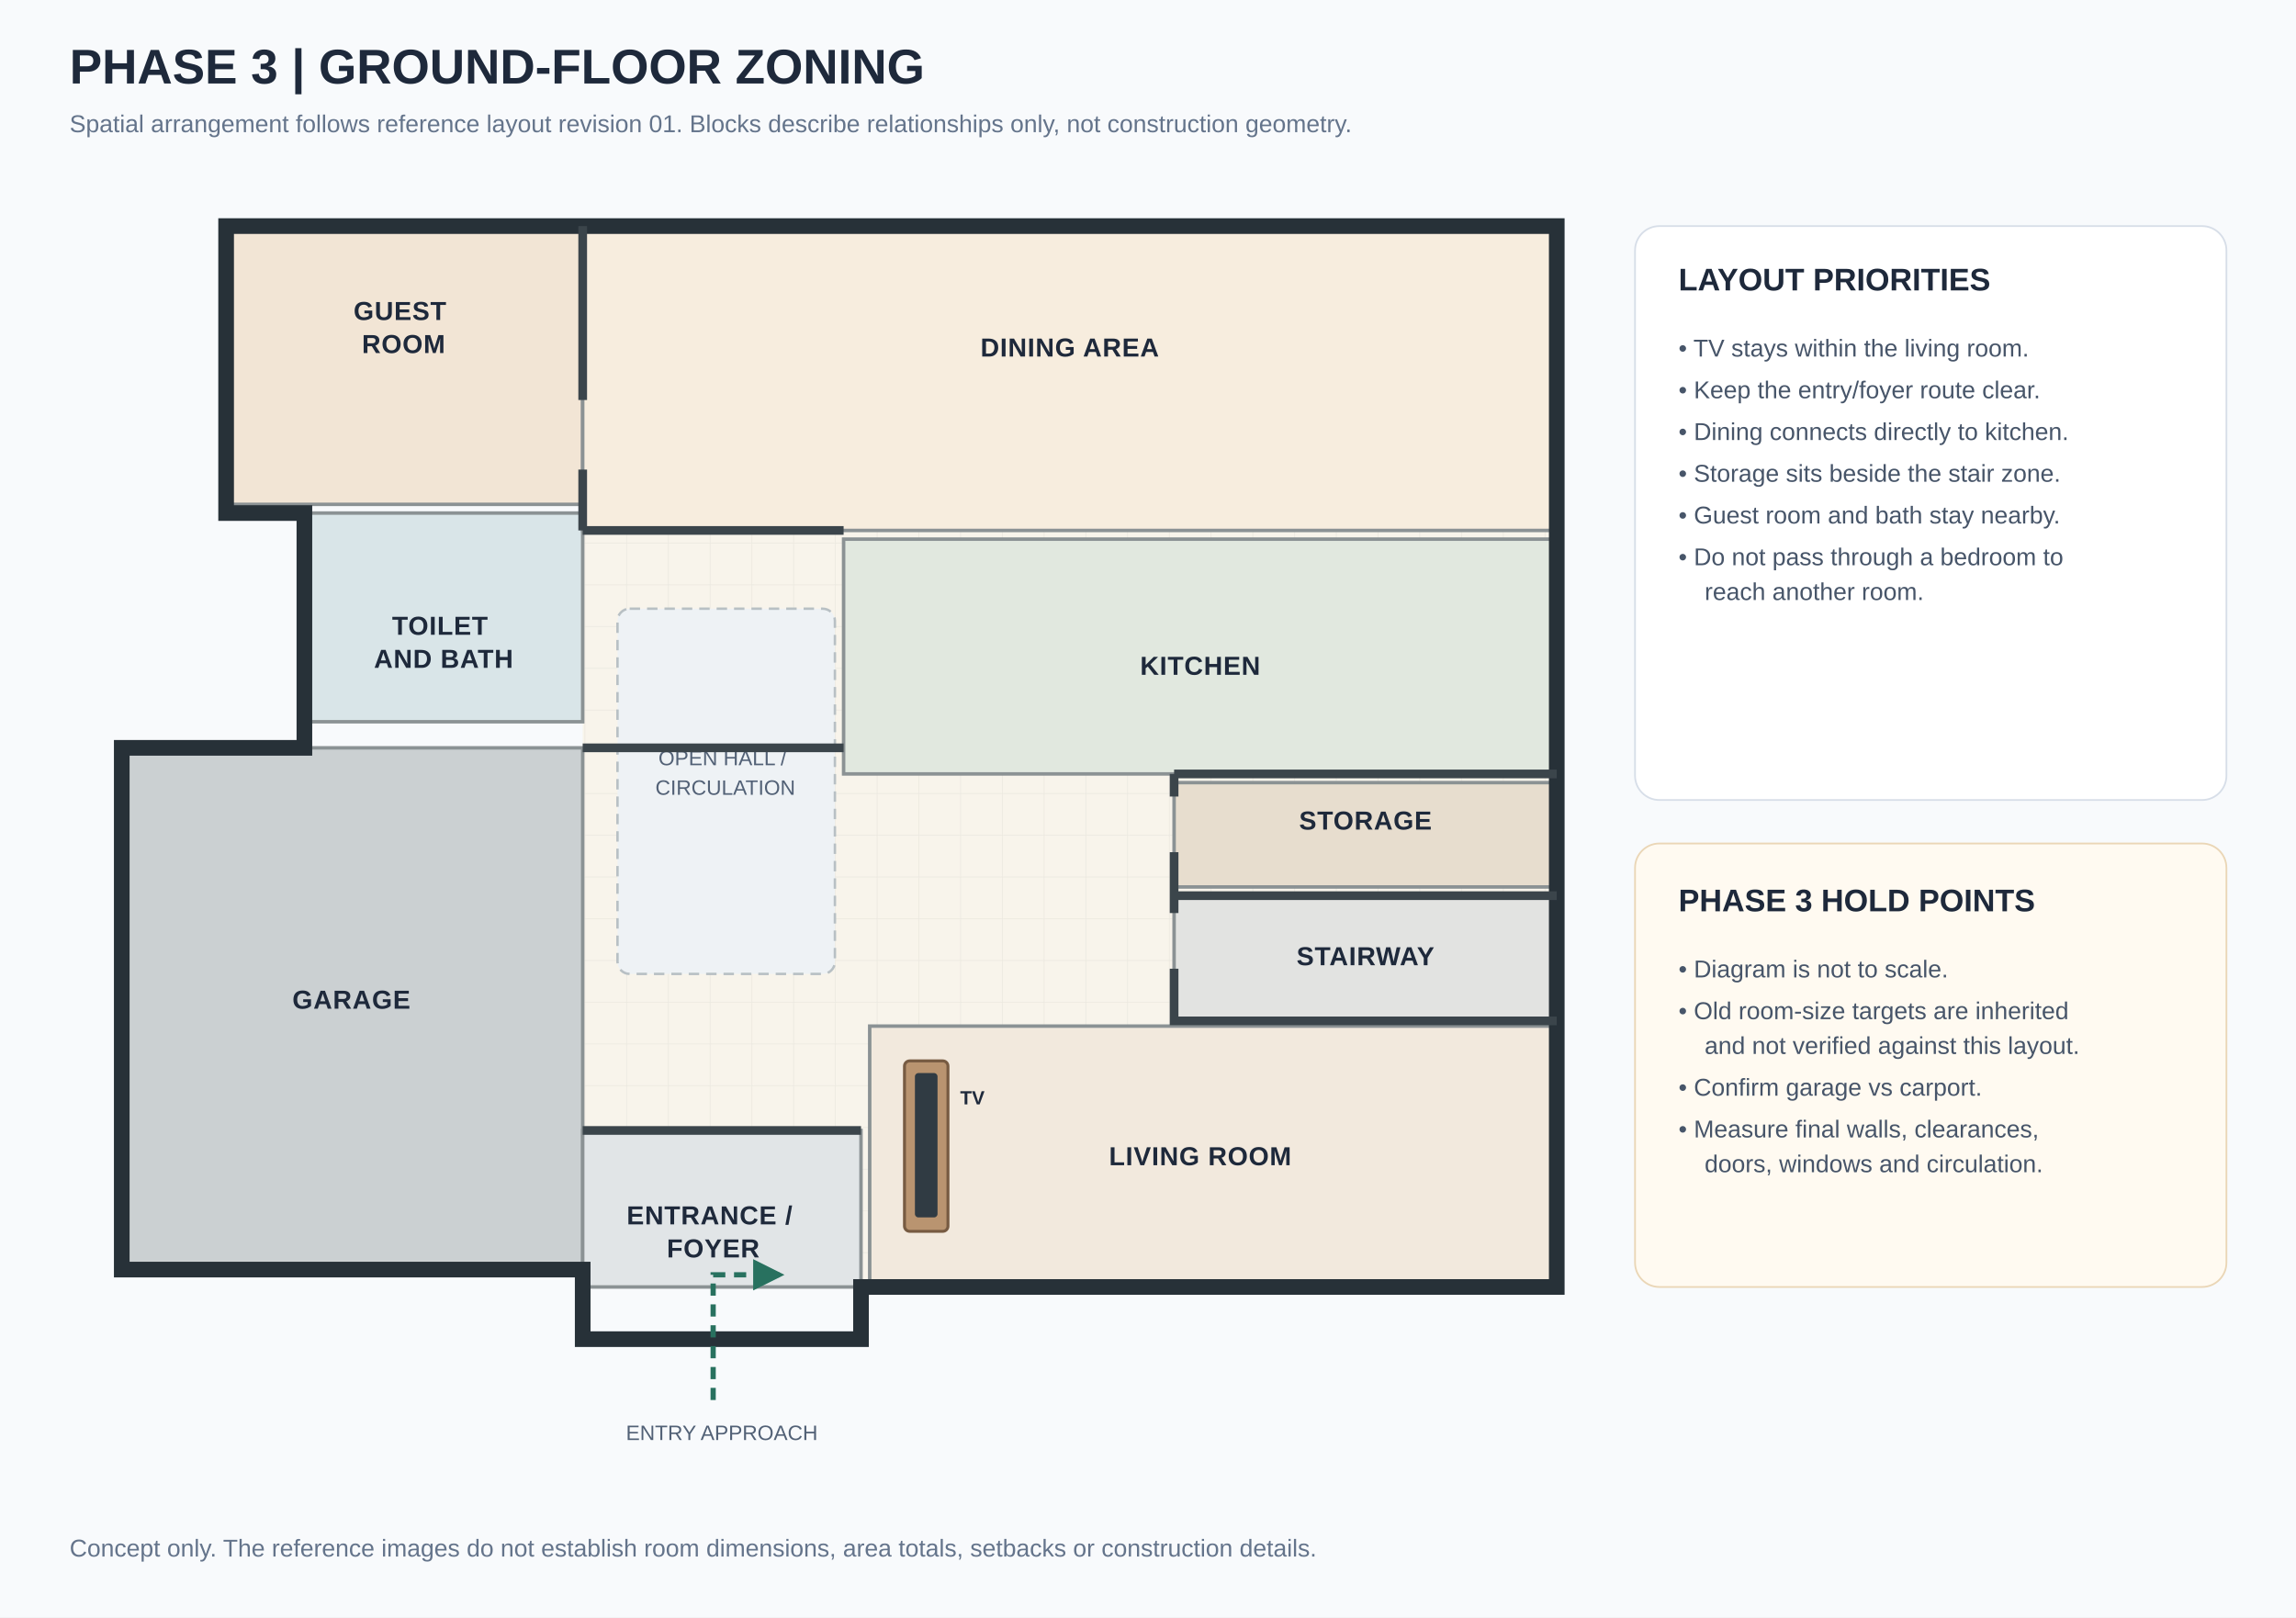
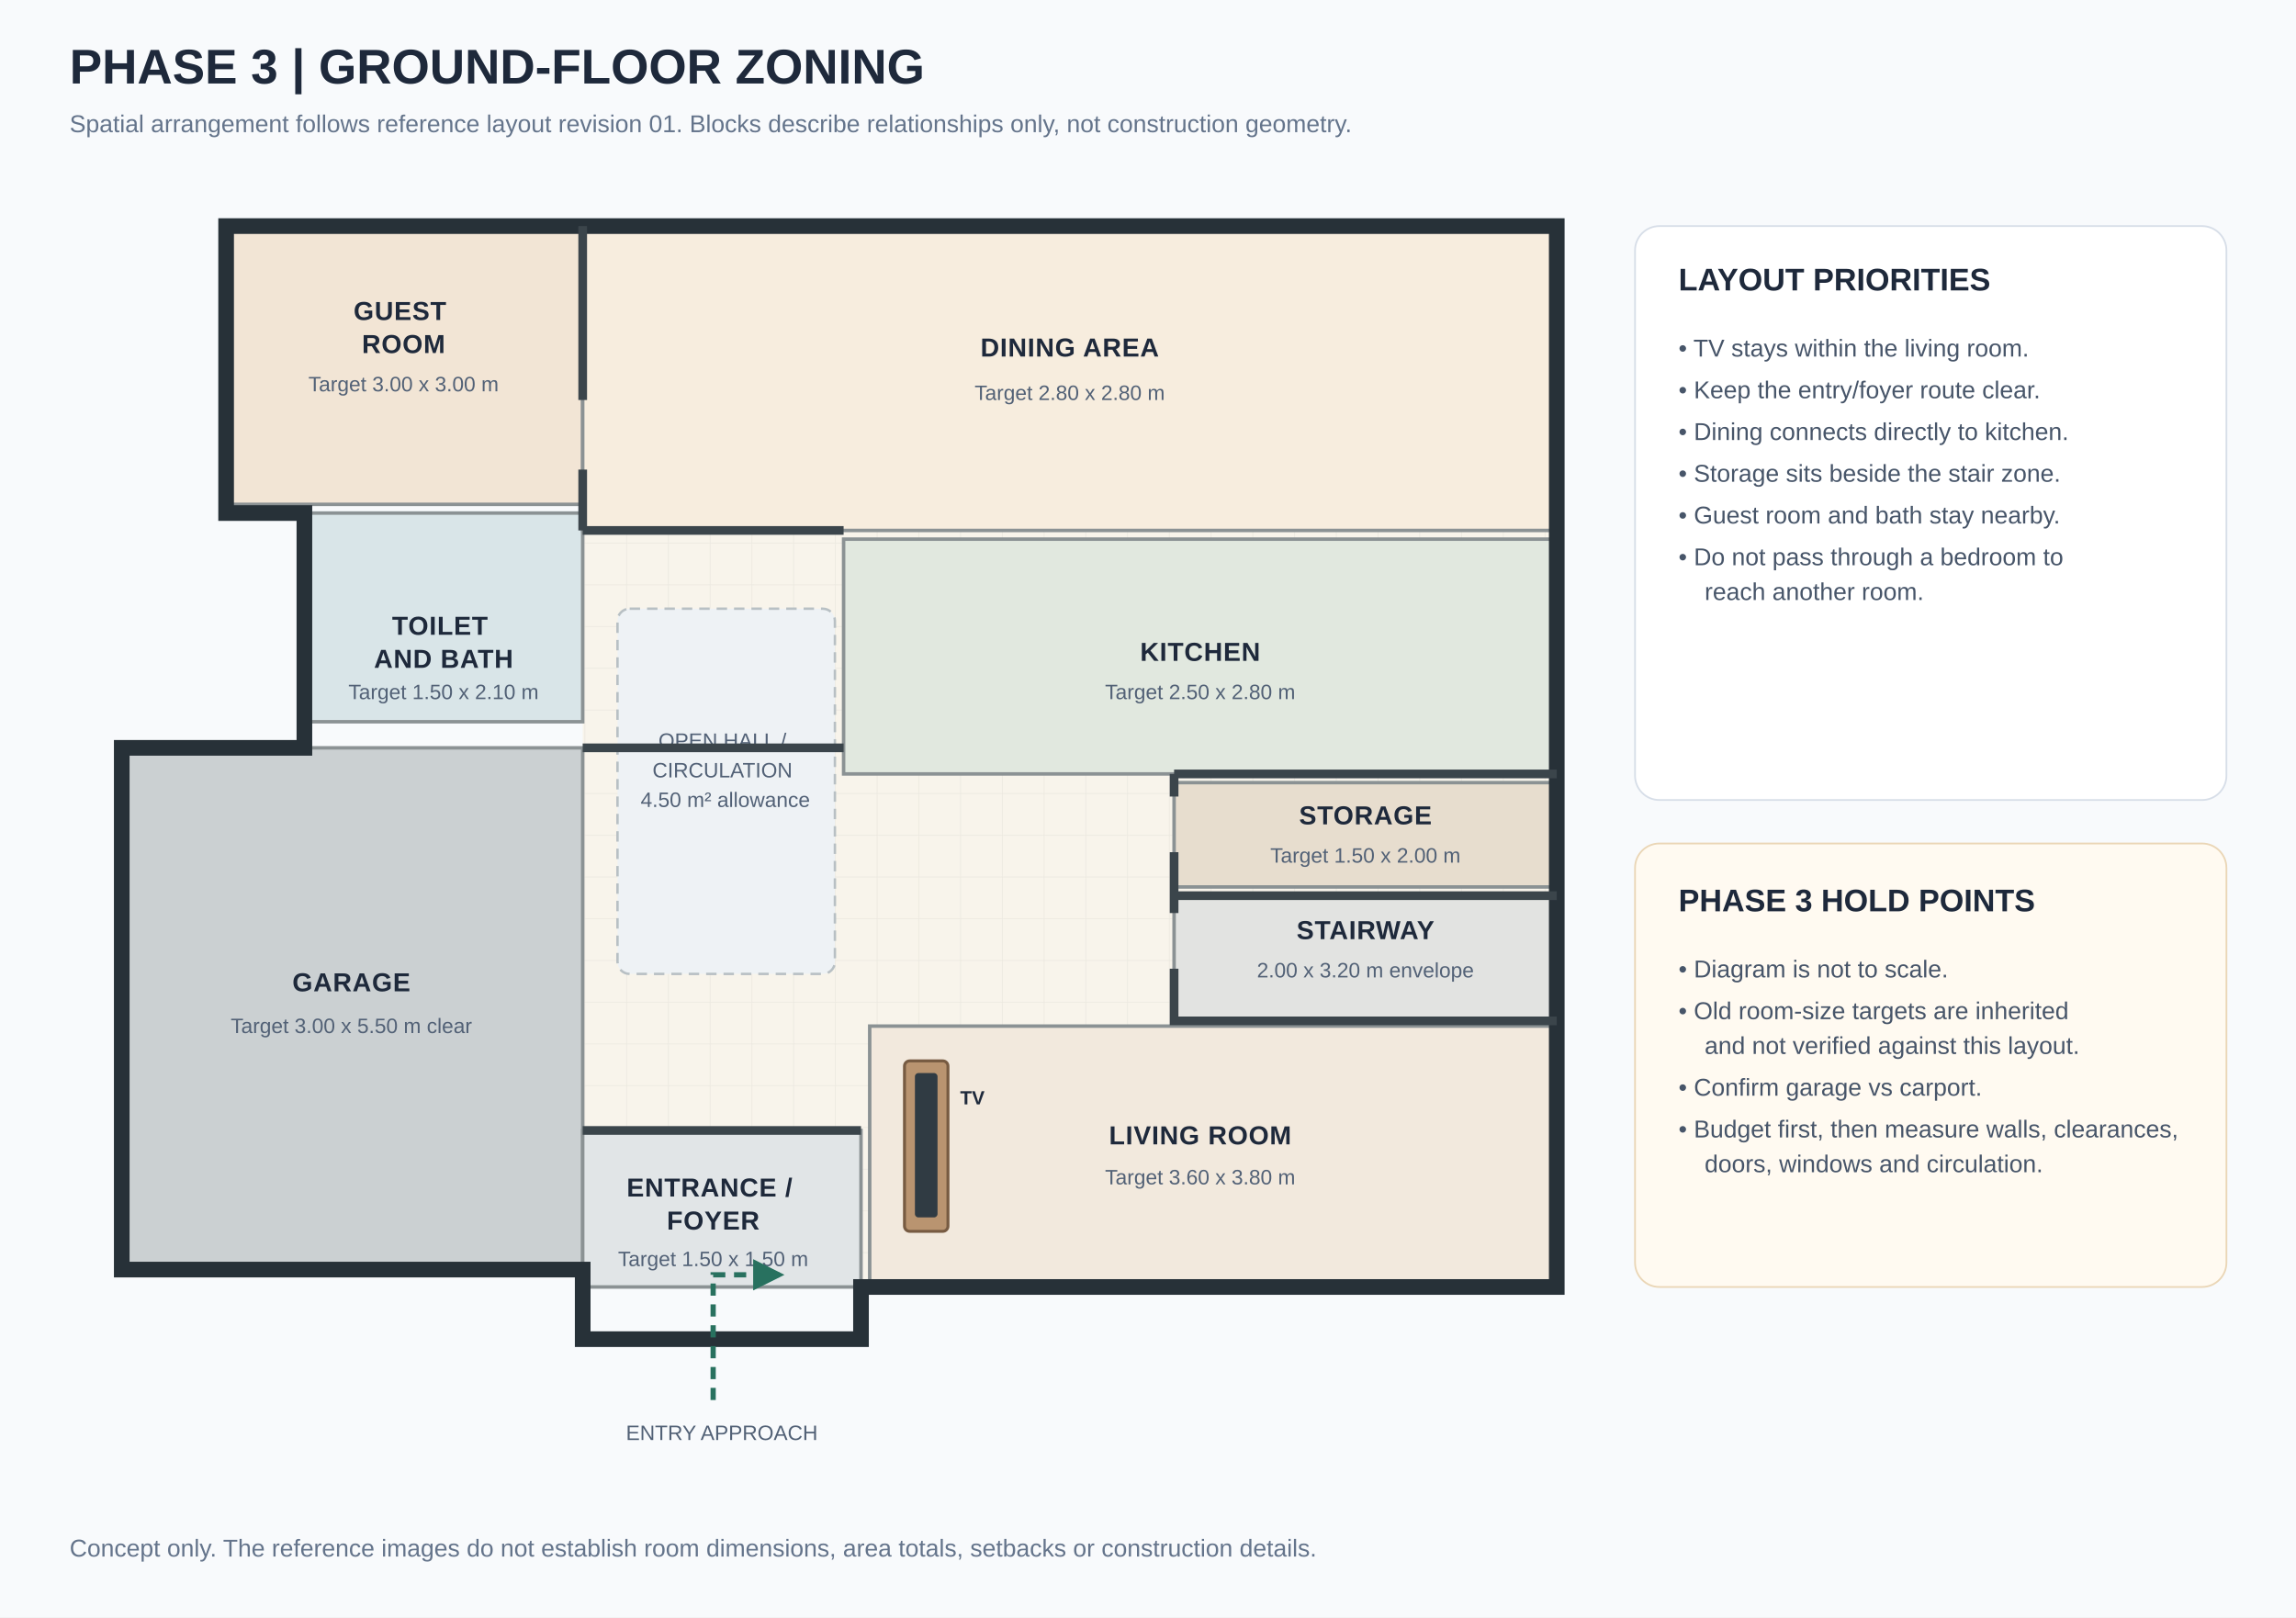
<svg xmlns="http://www.w3.org/2000/svg" width="1320" height="930" viewBox="0 0 1320 930" role="img" aria-labelledby="title description">
  <defs>
    <pattern id="floorgrid" width="24" height="24" patternUnits="userSpaceOnUse">
      <path d="M24 0H0V24" fill="none" stroke="#e7e4dc" stroke-width=".8" />
    </pattern>
    <marker id="entryArrow" markerWidth="8" markerHeight="8" refX="5" refY="3" orient="auto">
      <path d="M0,0 L6,3 L0,6 Z" fill="#28715f" />
    </marker>
  </defs>
  <style>text{font-family:Arial,Helvetica,sans-serif;fill:#1e293b}.title{font-size:28px;font-weight:800}.sub{font-size:14px;fill:#64748b}.room{font-size:15px;font-weight:750;text-anchor:middle;letter-spacing:.4px}.labelSmall{font-size:12px;fill:#526176;text-anchor:middle}.noteTitle{font-size:18px;font-weight:800}.note{font-size:14px;fill:#475569}.wall{fill:none;stroke:#273138;stroke-width:9;stroke-linejoin:miter}.inner{fill:none;stroke:#3b454b;stroke-width:5}</style>
  <rect width="1320" height="930" fill="#f8fafc" />
  <text x="40" y="48" class="title">PHASE 3  |  GROUND-FLOOR ZONING</text>
  <text x="40" y="76" class="sub">Spatial arrangement follows reference layout revision 01. Blocks describe relationships only, not construction geometry.</text>
  <g id="reference-zones-ground">
    <rect x="335" y="130" width="560" height="610" fill="#f8f4eb" />
    <rect x="335" y="130" width="560" height="610" fill="url(#floorgrid)" opacity=".75" />
    <rect x="130" y="130" width="205" height="160" fill="#f2e5d5" stroke="#8b9294" stroke-width="2" />
    <rect x="175" y="295" width="160" height="120" fill="#d9e5e8" stroke="#8b9294" stroke-width="2" />
    <rect x="70" y="430" width="265" height="300" fill="#cbd0d2" stroke="#8b9294" stroke-width="2" />
    <rect x="335" y="130" width="560" height="175" fill="#f7edde" stroke="#8b9294" stroke-width="2" />
    <rect x="485" y="310" width="410" height="135" fill="#e1e8df" stroke="#8b9294" stroke-width="2" />
    <rect x="675" y="450" width="220" height="60" fill="#e7ddce" stroke="#8b9294" stroke-width="2" />
    <rect x="675" y="515" width="220" height="72" fill="#e2e3e1" stroke="#8b9294" stroke-width="2" />
    <rect x="500" y="590" width="395" height="150" fill="#f2e9dd" stroke="#8b9294" stroke-width="2" />
    <rect x="335" y="650" width="160" height="90" fill="#e1e5e7" stroke="#8b9294" stroke-width="2" />
    <rect x="355" y="350" width="125" height="210" rx="7" fill="#eef2f5" stroke="#b8c0c4" stroke-width="1.4" stroke-dasharray="6 4" />
-     <text x="417" y="440" class="labelSmall">
+     <text x="417" y="430" class="labelSmall">
      <tspan x="417">OPEN HALL /</tspan>
      <tspan x="417" dy="17">CIRCULATION</tspan>
+       <tspan x="417" dy="17">4.50 m² allowance</tspan>
    </text>
    <path class="wall" d="M335 130H895V740H495V770H335V730H70V430H175V415H175V295H130V130H335" />
    <path class="inner" d="M335 130V230 M335 270V305 M335 305H485 M335 430H485 M675 445H895 M675 445V458 M675 490V515H895 M675 515V525 M675 557V587H895 M335 650H495" />
    <text x="232" y="184" class="room">
      <tspan x="232">GUEST</tspan>
      <tspan x="232" dy="19">ROOM</tspan>
    </text>
+     <text x="232" y="225" class="labelSmall">Target 3.00 x 3.00 m</text>
    <text x="255" y="365" class="room">
      <tspan x="255">TOILET</tspan>
      <tspan x="255" dy="19">AND BATH</tspan>
    </text>
-     <text x="202" y="580" class="room">GARAGE</text>
+     <text x="255" y="402" class="labelSmall">Target 1.50 x 2.10 m</text>
+     <text x="202" y="570" class="room">GARAGE</text>
+     <text x="202" y="594" class="labelSmall">Target 3.00 x 5.50 m clear</text>
    <text x="615" y="205" class="room">DINING AREA</text>
-     <text x="690" y="388" class="room">KITCHEN</text>
-     <text x="785" y="477" class="room">STORAGE</text>
-     <text x="785" y="555" class="room">STAIRWAY</text>
-     <text x="690" y="670" class="room">LIVING ROOM</text>
-     <text x="410" y="704" class="room">
+     <text x="615" y="230" class="labelSmall">Target 2.80 x 2.80 m</text>
+     <text x="690" y="380" class="room">KITCHEN</text>
+     <text x="690" y="402" class="labelSmall">Target 2.50 x 2.80 m</text>
+     <text x="785" y="474" class="room">STORAGE</text>
+     <text x="785" y="496" class="labelSmall">Target 1.50 x 2.00 m</text>
+     <text x="785" y="540" class="room">STAIRWAY</text>
+     <text x="785" y="562" class="labelSmall">2.00 x 3.20 m envelope</text>
+     <text x="690" y="658" class="room">LIVING ROOM</text>
+     <text x="690" y="681" class="labelSmall">Target 3.60 x 3.80 m</text>
+     <text x="410" y="688" class="room">
      <tspan x="410">ENTRANCE /</tspan>
      <tspan x="410" dy="19">FOYER</tspan>
    </text>
+     <text x="410" y="728" class="labelSmall">Target 1.50 x 1.50 m</text>
    <g id="tv-console" data-room="living-room">
      <rect x="520" y="610" width="25" height="98" rx="3" fill="#b99470" stroke="#775b42" stroke-width="1.7" />
      <rect x="526" y="617" width="13" height="83" rx="2" fill="#303b43" />
      <text x="552" y="635" font-size="11" font-weight="800">TV</text>
    </g>
    <path d="M410 805V733L448 733" stroke="#28715f" stroke-width="3" fill="none" stroke-dasharray="7 5" marker-end="url(#entryArrow)" />
    <text x="415" y="828" class="labelSmall">ENTRY APPROACH</text>
  </g>
  <g>
    <rect x="940" y="130" width="340" height="330" rx="14" fill="#fff" stroke="#d7dee8" />
    <text x="965" y="167" class="noteTitle">LAYOUT PRIORITIES</text>
    <text x="965" y="205" class="note">
      <tspan x="965">• TV stays within the living room.</tspan>
      <tspan x="965" dy="24">• Keep the entry/foyer route clear.</tspan>
      <tspan x="965" dy="24">• Dining connects directly to kitchen.</tspan>
      <tspan x="965" dy="24">• Storage sits beside the stair zone.</tspan>
      <tspan x="965" dy="24">• Guest room and bath stay nearby.</tspan>
      <tspan x="965" dy="24">• Do not pass through a bedroom to</tspan>
      <tspan x="980" dy="20">reach another room.</tspan>
    </text>
    <rect x="940" y="485" width="340" height="255" rx="14" fill="#fffaf1" stroke="#ead6b6" />
    <text x="965" y="524" class="noteTitle">PHASE 3 HOLD POINTS</text>
    <text x="965" y="562" class="note">
      <tspan x="965">• Diagram is not to scale.</tspan>
      <tspan x="965" dy="24">• Old room-size targets are inherited</tspan>
      <tspan x="980" dy="20">and not verified against this layout.</tspan>
      <tspan x="965" dy="24">• Confirm garage vs carport.</tspan>
-       <tspan x="965" dy="24">• Measure final walls, clearances,</tspan>
+       <tspan x="965" dy="24">• Budget first, then measure walls, clearances,</tspan>
      <tspan x="980" dy="20">doors, windows and circulation.</tspan>
    </text>
  </g>
  <text x="40" y="895" class="sub">Concept only. The reference images do not establish room dimensions, area totals, setbacks or construction details.</text>
</svg>
